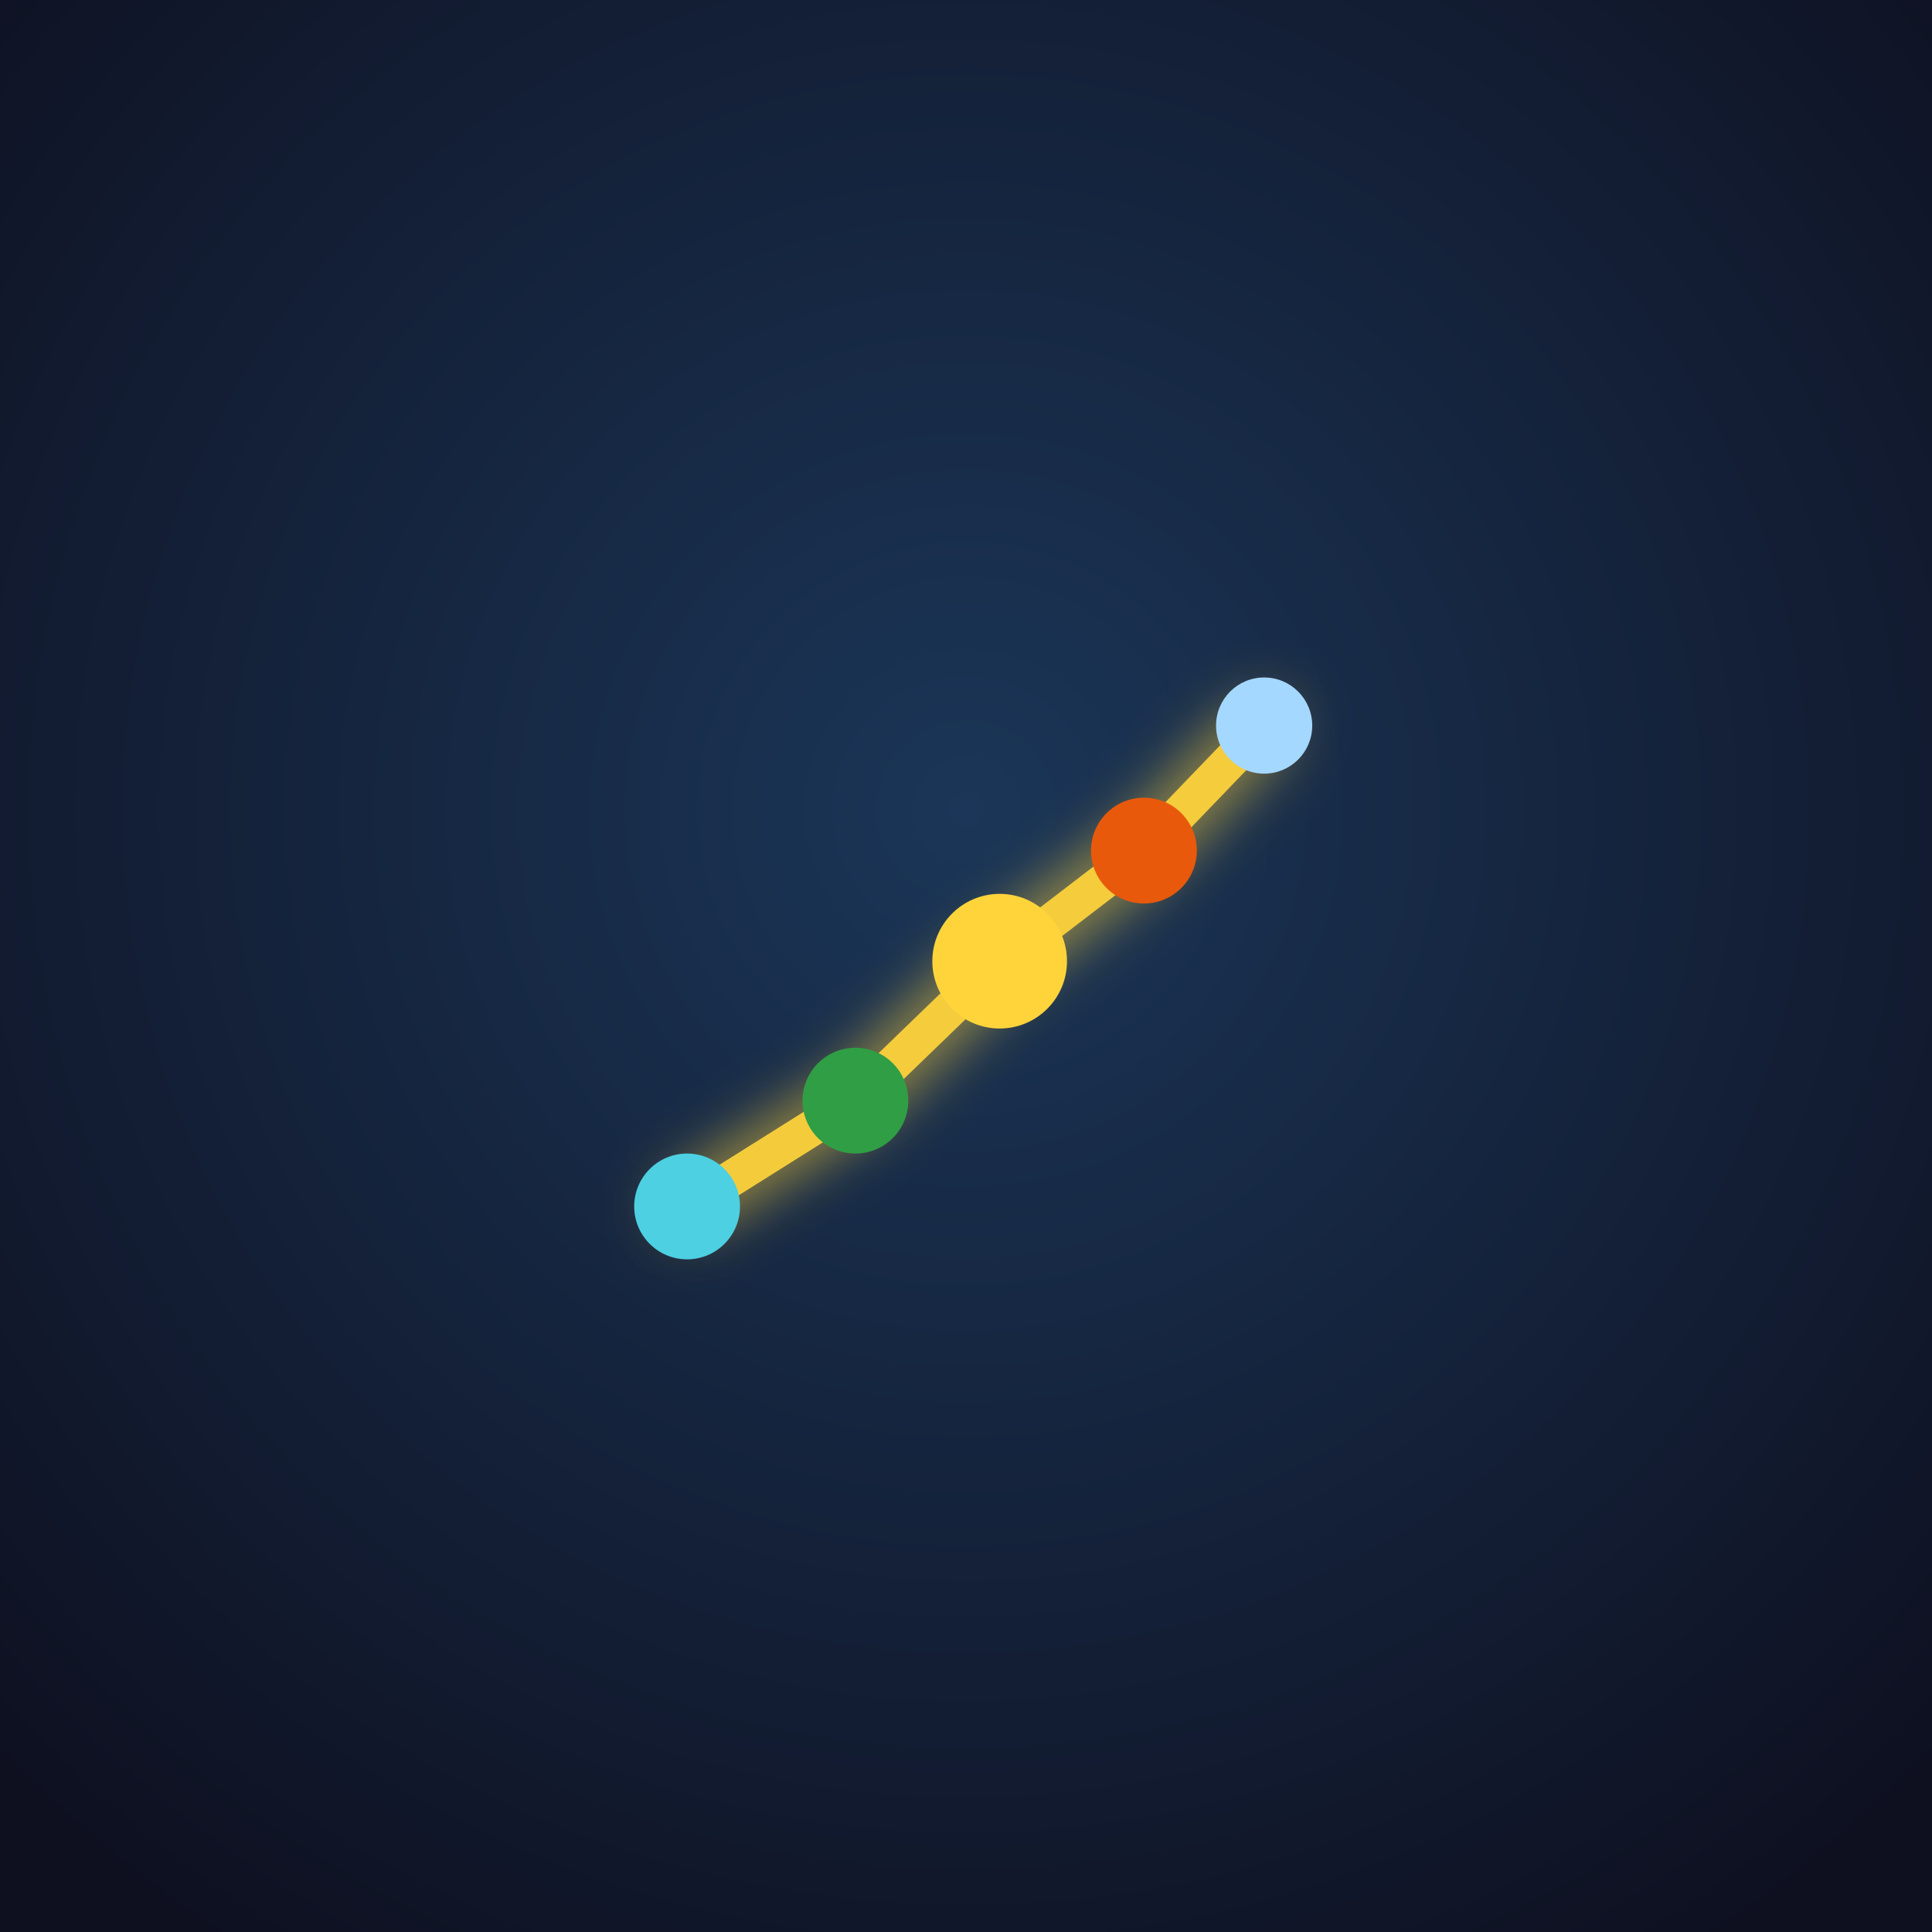
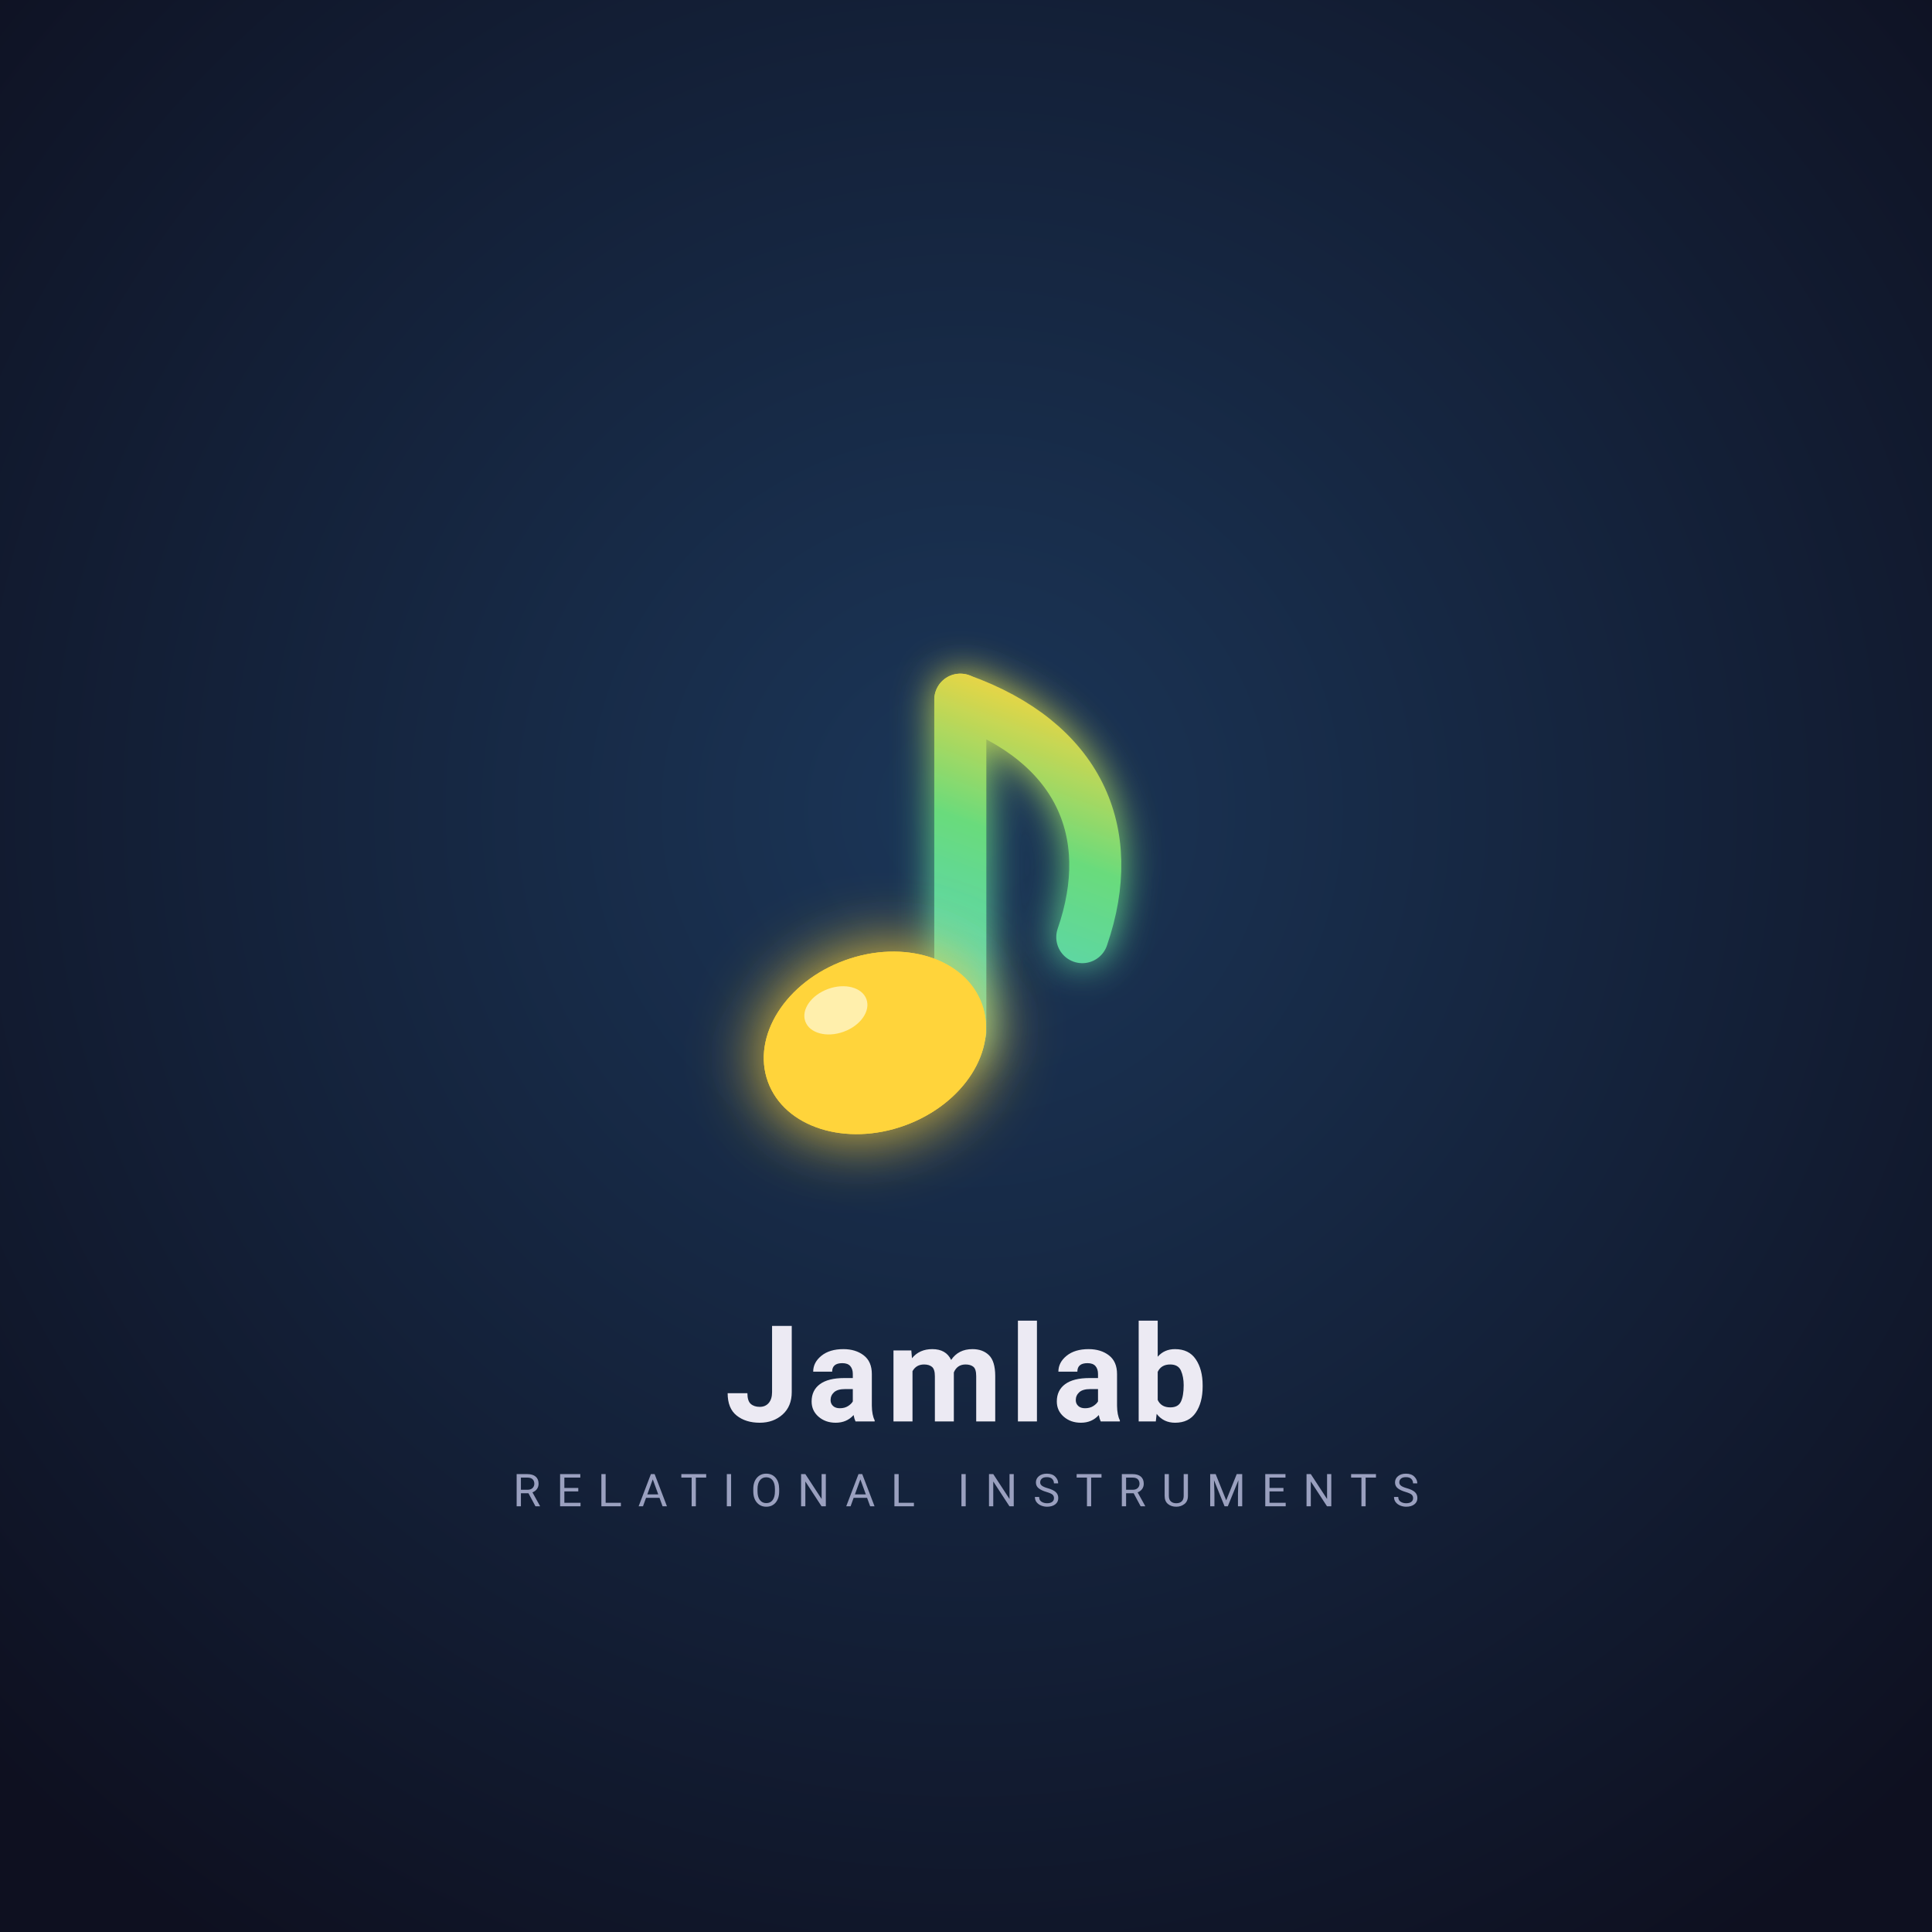
<svg xmlns="http://www.w3.org/2000/svg" viewBox="0 0 2732 2732">
  <defs>
    <radialGradient id="sbg" cx="50%" cy="42%" r="70%">
      <stop offset="0" stop-color="#1b3658" />
      <stop offset="1" stop-color="#0e1020" />
    </radialGradient>
-     <filter id="sglow" x="-40%" y="-40%" width="180%" height="180%">
-       <feGaussianBlur stdDeviation="26" result="b" />
+     <linearGradient id="sstem" x1="440" y1="720" x2="620" y2="240" gradientUnits="userSpaceOnUse">
+       <stop offset="0" stop-color="#4dd0e1" />
+       <stop offset="0.6" stop-color="#69db7c" />
+       <stop offset="1" stop-color="#ffd43b" />
+     </linearGradient>
+     <filter id="sglow" x="-60%" y="-60%" width="220%" height="220%">
+       <feGaussianBlur stdDeviation="24" result="b" />
+       <feMerge>
+         <feMergeNode in="b" />
+         <feMergeNode in="SourceGraphic" />
+       </feMerge>
+     </filter>
+     <filter id="sbigglow" x="-80%" y="-80%" width="260%" height="260%">
+       <feGaussianBlur stdDeviation="42" result="b" />
      <feMerge>
        <feMergeNode in="b" />
        <feMergeNode in="SourceGraphic" />
      </feMerge>
    </filter>
  </defs>
  <rect width="2732" height="2732" fill="url(#sbg)" />
-   <g transform="translate(1366 1366) scale(1.7) translate(-512 -512)">
-     <g filter="url(#sglow)" fill="none" stroke="#ffd43b" stroke-width="30" stroke-linecap="round" stroke-linejoin="round" opacity="0.95">
-       <path d="M280 712 L420 624 L540 508 L660 416 L760 312" />
+   <g transform="translate(1366 1270) scale(1.15) translate(-512 -512)">
+     <g filter="url(#sglow)" fill="none" stroke="url(#sstem)" stroke-width="64" stroke-linecap="round">
+       <path d="M505 676 L505 268" />
+       <path d="M505 268 C 650 320, 700 430, 655 560" />
    </g>
-     <circle cx="280" cy="712" r="44" fill="#4dd0e1" />
-     <circle cx="420" cy="624" r="44" fill="#2f9e44" />
-     <circle cx="540" cy="508" r="56" fill="#ffd43b" />
-     <circle cx="660" cy="416" r="44" fill="#e8590c" />
-     <circle cx="760" cy="312" r="40" fill="#a5d8ff" />
+     <g filter="url(#sbigglow)">
+       <ellipse cx="400" cy="690" rx="140" ry="108" fill="#ffd43b" transform="rotate(-20 400 690)" />
+     </g>
+     <ellipse cx="400" cy="690" rx="140" ry="108" fill="#ffd43b" transform="rotate(-20 400 690)" />
+     <ellipse cx="352" cy="650" rx="40" ry="28" fill="#fff3bf" opacity="0.85" transform="rotate(-20 352 650)" />
  </g>
+   <text x="1366" y="2010" text-anchor="middle" font-family="Segoe UI, Roboto, Helvetica, Arial, sans-serif" font-size="190" font-weight="700" letter-spacing="10" fill="#eceaf3">Jamlab</text>
+   <text x="1366" y="2130" text-anchor="middle" font-family="Segoe UI, Roboto, Helvetica, Arial, sans-serif" font-size="64" font-weight="400" letter-spacing="22" fill="#9aa0bf">RELATIONAL INSTRUMENTS</text>
</svg>
